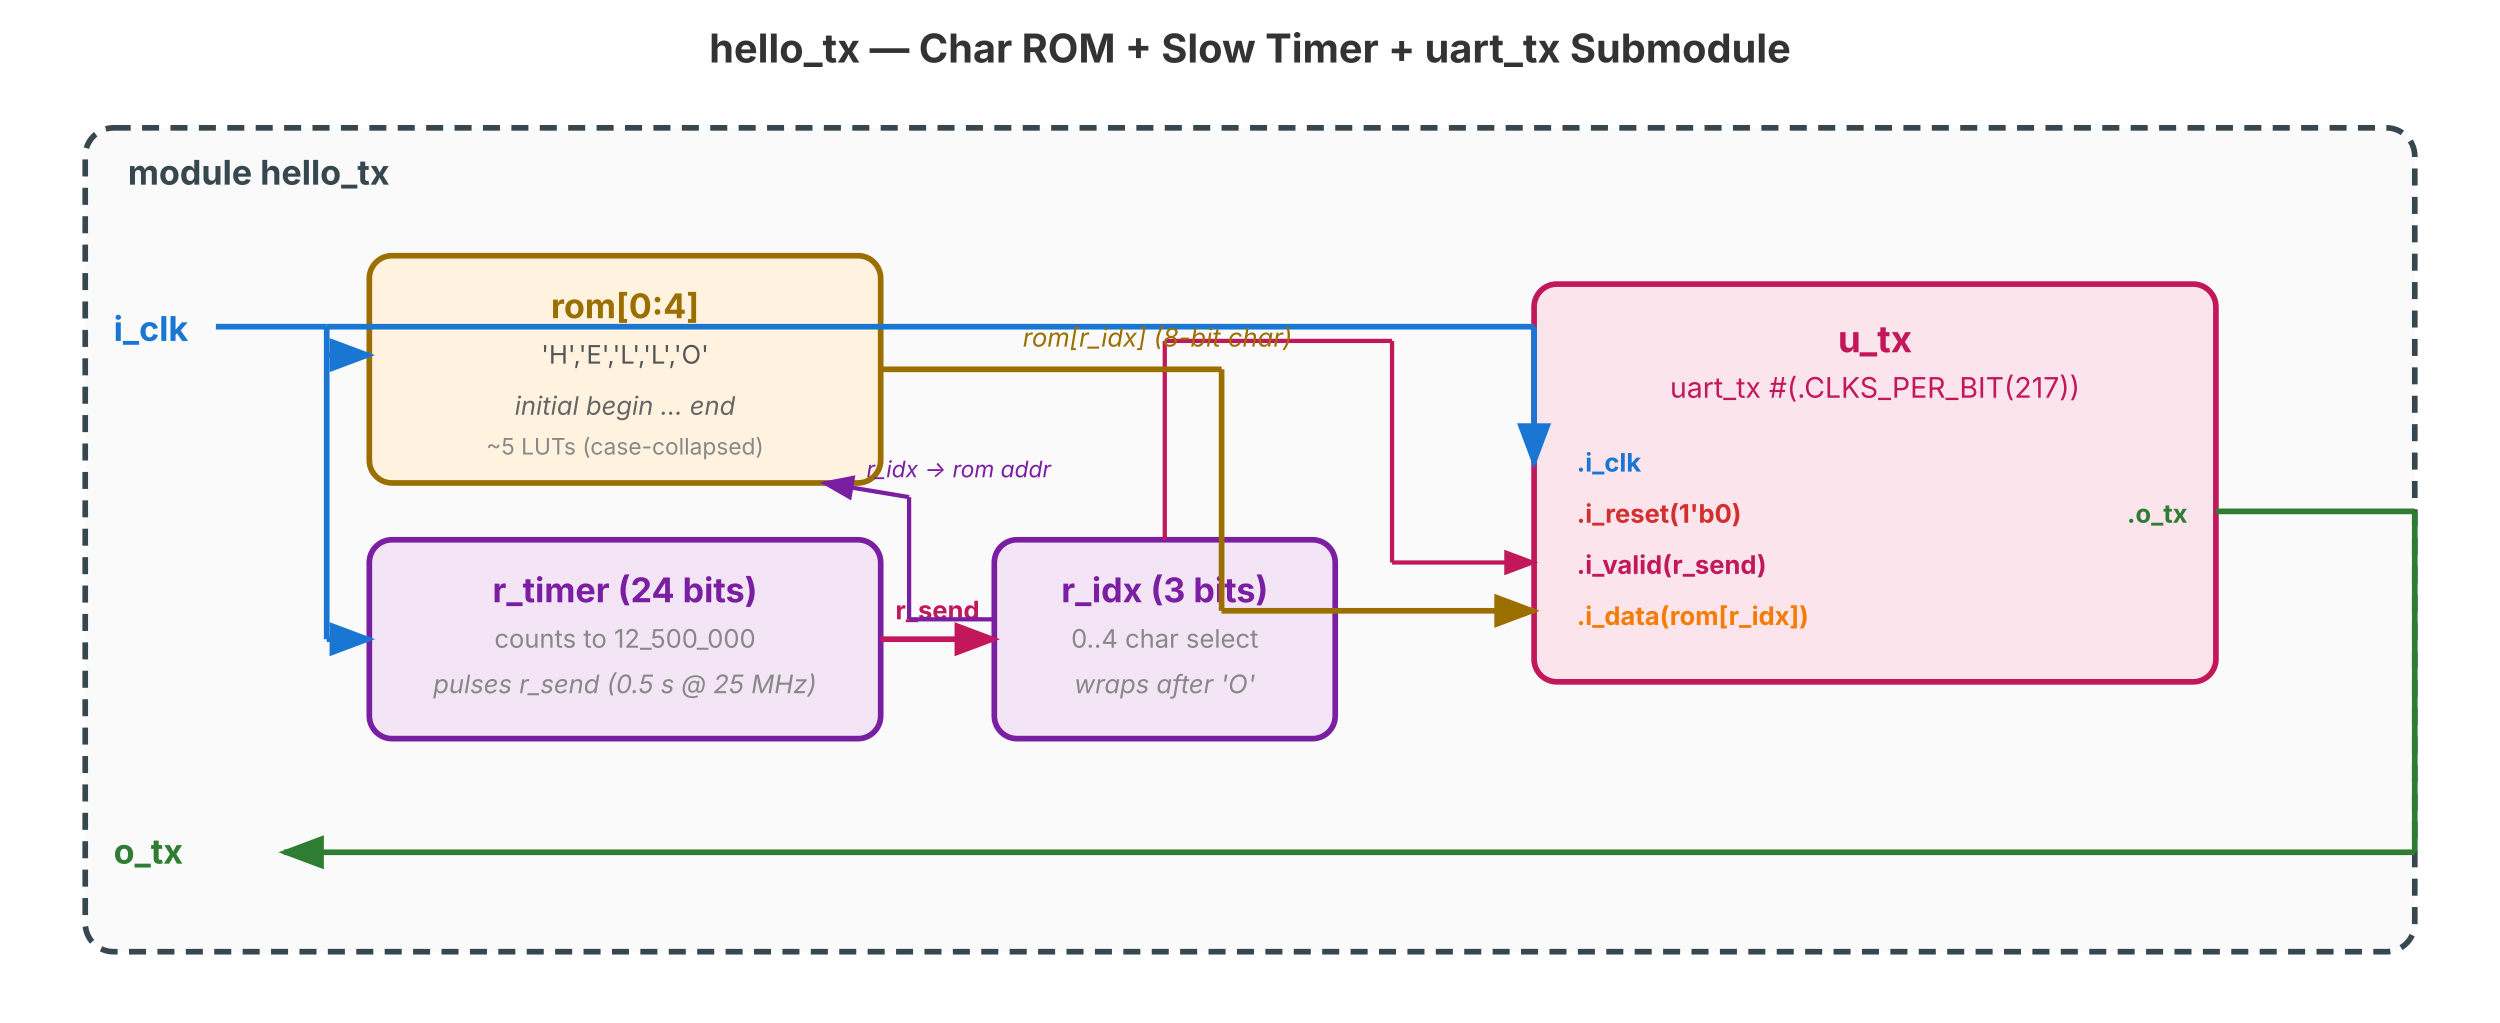
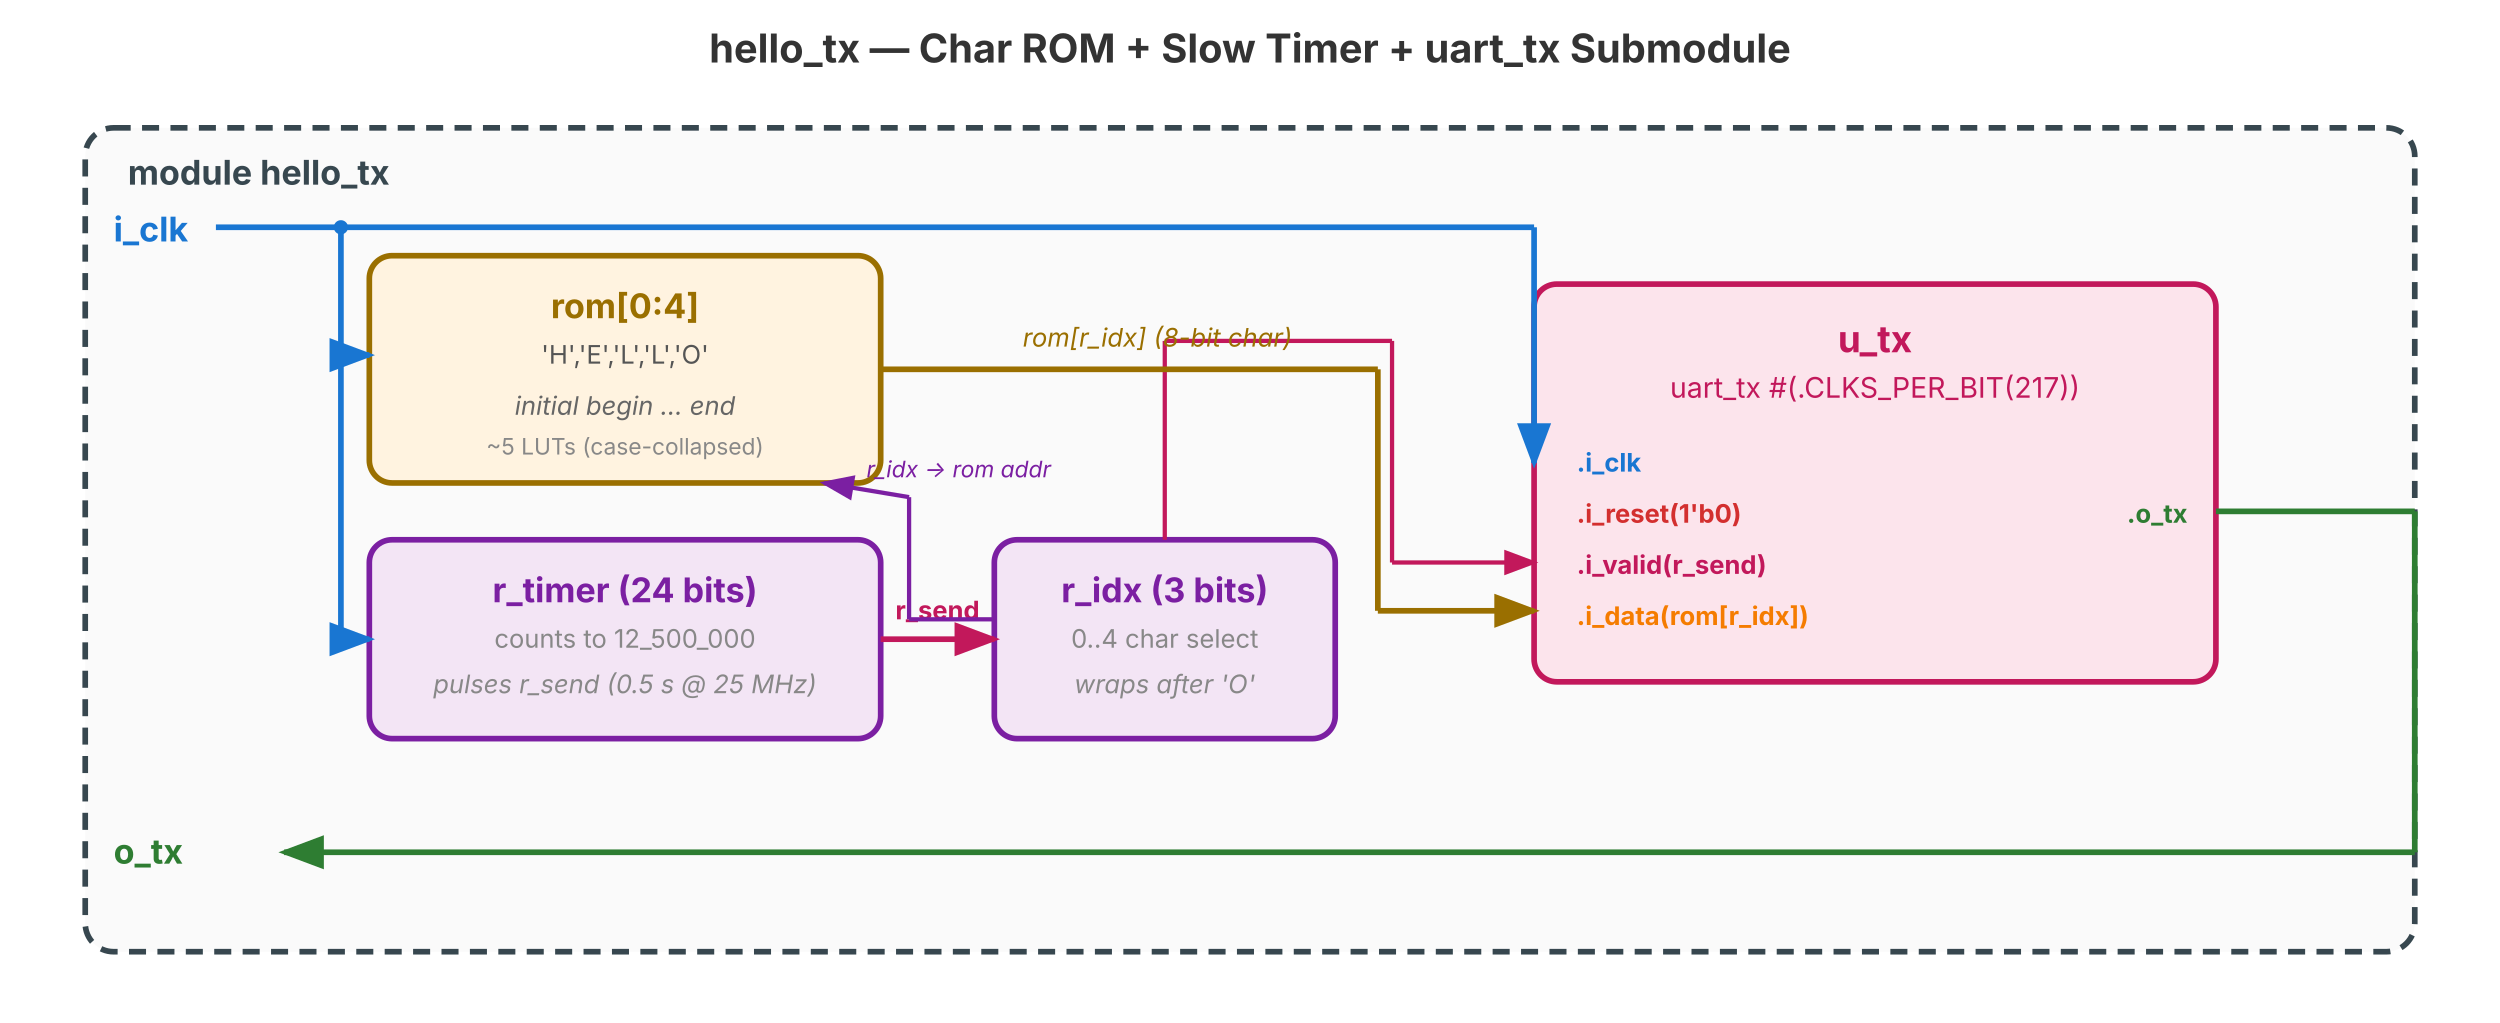
<svg xmlns="http://www.w3.org/2000/svg" viewBox="0 0 880 360" font-family="Inter, sans-serif">
  <defs>
    <marker id="aBlu" markerWidth="8" markerHeight="6" refX="7" refY="3" orient="auto">
      <path d="M0,0 L8,3 L0,6 Z" fill="#1976D2" />
    </marker>
    <marker id="aOrg" markerWidth="8" markerHeight="6" refX="7" refY="3" orient="auto">
      <path d="M0,0 L8,3 L0,6 Z" fill="#F57C00" />
    </marker>
    <marker id="aGrn" markerWidth="8" markerHeight="6" refX="7" refY="3" orient="auto">
      <path d="M0,0 L8,3 L0,6 Z" fill="#2E7D32" />
    </marker>
    <marker id="aPur" markerWidth="8" markerHeight="6" refX="7" refY="3" orient="auto">
      <path d="M0,0 L8,3 L0,6 Z" fill="#7B1FA2" />
    </marker>
    <marker id="aAmb" markerWidth="8" markerHeight="6" refX="7" refY="3" orient="auto">
      <path d="M0,0 L8,3 L0,6 Z" fill="#9A6F00" />
    </marker>
    <marker id="aTeal" markerWidth="8" markerHeight="6" refX="7" refY="3" orient="auto">
      <path d="M0,0 L8,3 L0,6 Z" fill="#00838F" />
    </marker>
    <marker id="aMag" markerWidth="8" markerHeight="6" refX="7" refY="3" orient="auto">
      <path d="M0,0 L8,3 L0,6 Z" fill="#C2185B" />
    </marker>
  </defs>
  <text x="440" y="22" text-anchor="middle" font-size="14" font-weight="700" fill="#333">hello_tx — Char ROM + Slow Timer + uart_tx Submodule</text>
  <rect x="30" y="45" width="820" height="290" rx="10" fill="#FAFAFA" stroke="#37474F" stroke-width="2" stroke-dasharray="6,4" />
  <text x="45" y="65" font-size="12" font-weight="700" fill="#37474F">module hello_tx</text>
  <rect x="130" y="90" width="180" height="80" rx="8" fill="#FFF3E0" stroke="#9A6F00" stroke-width="2" />
  <text x="220" y="112" text-anchor="middle" font-size="12" font-weight="700" fill="#9A6F00">rom[0:4]</text>
  <text x="220" y="128" text-anchor="middle" font-size="9" fill="#555">'H','E','L','L','O'</text>
  <text x="220" y="146" text-anchor="middle" font-size="9" fill="#666" font-style="italic">initial begin … end</text>
  <text x="220" y="160" text-anchor="middle" font-size="8" fill="#888">~5 LUTs (case-collapsed)</text>
  <rect x="130" y="190" width="180" height="70" rx="8" fill="#F3E5F5" stroke="#7B1FA2" stroke-width="2" />
  <text x="220" y="212" text-anchor="middle" font-size="12" font-weight="700" fill="#7B1FA2">r_timer (24 bits)</text>
  <text x="220" y="228" text-anchor="middle" font-size="9" fill="#888">counts to 12_500_000</text>
  <text x="220" y="244" text-anchor="middle" font-size="9" fill="#888" font-style="italic">pulses r_send (0.5 s @ 25 MHz)</text>
  <rect x="350" y="190" width="120" height="70" rx="8" fill="#F3E5F5" stroke="#7B1FA2" stroke-width="2" />
  <text x="410" y="212" text-anchor="middle" font-size="12" font-weight="700" fill="#7B1FA2">r_idx (3 bits)</text>
  <text x="410" y="228" text-anchor="middle" font-size="9" fill="#888">0..4 char select</text>
  <text x="410" y="244" text-anchor="middle" font-size="9" fill="#888" font-style="italic">wraps after 'O'</text>
  <rect x="540" y="100" width="240" height="140" rx="8" fill="#FCE4EC" stroke="#C2185B" stroke-width="2" />
  <text x="660" y="124" text-anchor="middle" font-size="13" font-weight="700" fill="#C2185B">u_tx</text>
  <text x="660" y="140" text-anchor="middle" font-size="10" fill="#C2185B">uart_tx #(.CLKS_PER_BIT(217))</text>
  <text x="555" y="166" font-size="9" fill="#1976D2" font-weight="700">.i_clk</text>
  <text x="555" y="184" font-size="9" fill="#D32F2F" font-weight="700">.i_reset(1'b0)</text>
  <text x="555" y="202" font-size="9" fill="#C2185B" font-weight="700">.i_valid(r_send)</text>
  <text x="555" y="220" font-size="9" fill="#F57C00" font-weight="700">.i_data(rom[r_idx])</text>
  <text x="770" y="184" font-size="9" fill="#2E7D32" font-weight="700" text-anchor="end">.o_tx</text>
-   <text x="40" y="120" font-size="12" fill="#1976D2" font-weight="700">i_clk</text>
-   <line x1="76" y1="115" x2="115" y2="115" stroke="#1976D2" stroke-width="2" />
-   <line x1="115" y1="115" x2="115" y2="225" stroke="#1976D2" stroke-width="2" />
-   <line x1="115" y1="225" x2="130" y2="225" stroke="#1976D2" stroke-width="2" marker-end="url(#aBlu)" />
-   <line x1="115" y1="115" x2="540" y2="115" stroke="#1976D2" stroke-width="2" />
-   <line x1="540" y1="115" x2="540" y2="163" stroke="#1976D2" stroke-width="2" marker-end="url(#aBlu)" />
-   <line x1="115" y1="125" x2="130" y2="125" stroke="#1976D2" stroke-width="2" marker-end="url(#aBlu)" />
+   <text x="40" y="85" font-size="12" fill="#1976D2" font-weight="700">i_clk</text>
+   <line x1="76" y1="80" x2="540" y2="80" stroke="#1976D2" stroke-width="2" />
+   <line x1="540" y1="80" x2="540" y2="163" stroke="#1976D2" stroke-width="2" marker-end="url(#aBlu)" />
+   <circle cx="120" cy="80" r="2.5" fill="#1976D2" />
+   <line x1="120" y1="80" x2="120" y2="225" stroke="#1976D2" stroke-width="2" />
+   <line x1="120" y1="125" x2="130" y2="125" stroke="#1976D2" stroke-width="2" marker-end="url(#aBlu)" />
+   <line x1="120" y1="225" x2="130" y2="225" stroke="#1976D2" stroke-width="2" marker-end="url(#aBlu)" />
+   <circle cx="120" cy="125" r="2.5" fill="#1976D2" />
  <line x1="310" y1="225" x2="350" y2="225" stroke="#C2185B" stroke-width="2" marker-end="url(#aMag)" />
  <text x="330" y="218" text-anchor="middle" font-size="9" fill="#C2185B" font-weight="700">r_send</text>
  <line x1="410" y1="190" x2="410" y2="120" stroke="#C2185B" stroke-width="1.5" />
  <line x1="410" y1="120" x2="490" y2="120" stroke="#C2185B" stroke-width="1.5" />
  <line x1="490" y1="120" x2="490" y2="198" stroke="#C2185B" stroke-width="1.5" />
  <line x1="490" y1="198" x2="540" y2="198" stroke="#C2185B" stroke-width="1.5" marker-end="url(#aMag)" />
  <line x1="350" y1="225" x2="350" y2="225" stroke="#7B1FA2" stroke-width="0" />
  <line x1="350" y1="218" x2="320" y2="218" stroke="#7B1FA2" stroke-width="1.5" />
  <line x1="320" y1="218" x2="320" y2="175" stroke="#7B1FA2" stroke-width="1.5" />
  <line x1="320" y1="175" x2="290" y2="170" stroke="#7B1FA2" stroke-width="1.5" marker-end="url(#aPur)" />
  <text x="305" y="168" font-size="8" fill="#7B1FA2" font-style="italic">r_idx → rom addr</text>
-   <line x1="310" y1="130" x2="430" y2="130" stroke="#9A6F00" stroke-width="2" />
-   <line x1="430" y1="130" x2="430" y2="215" stroke="#9A6F00" stroke-width="2" />
-   <line x1="430" y1="215" x2="540" y2="215" stroke="#9A6F00" stroke-width="2" marker-end="url(#aAmb)" />
+   <line x1="310" y1="130" x2="485" y2="130" stroke="#9A6F00" stroke-width="2" />
+   <line x1="485" y1="130" x2="485" y2="215" stroke="#9A6F00" stroke-width="2" />
+   <line x1="485" y1="215" x2="540" y2="215" stroke="#9A6F00" stroke-width="2" marker-end="url(#aAmb)" />
  <text x="360" y="122" font-size="9" fill="#9A6F00" font-style="italic">rom[r_idx] (8-bit char)</text>
  <line x1="780" y1="180" x2="850" y2="180" stroke="#2E7D32" stroke-width="2" />
  <line x1="850" y1="180" x2="850" y2="300" stroke="#2E7D32" stroke-width="2" />
  <line x1="850" y1="300" x2="100" y2="300" stroke="#2E7D32" stroke-width="2" marker-end="url(#aGrn)" />
  <text x="40" y="304" font-size="12" fill="#2E7D32" font-weight="700">o_tx</text>
</svg>
